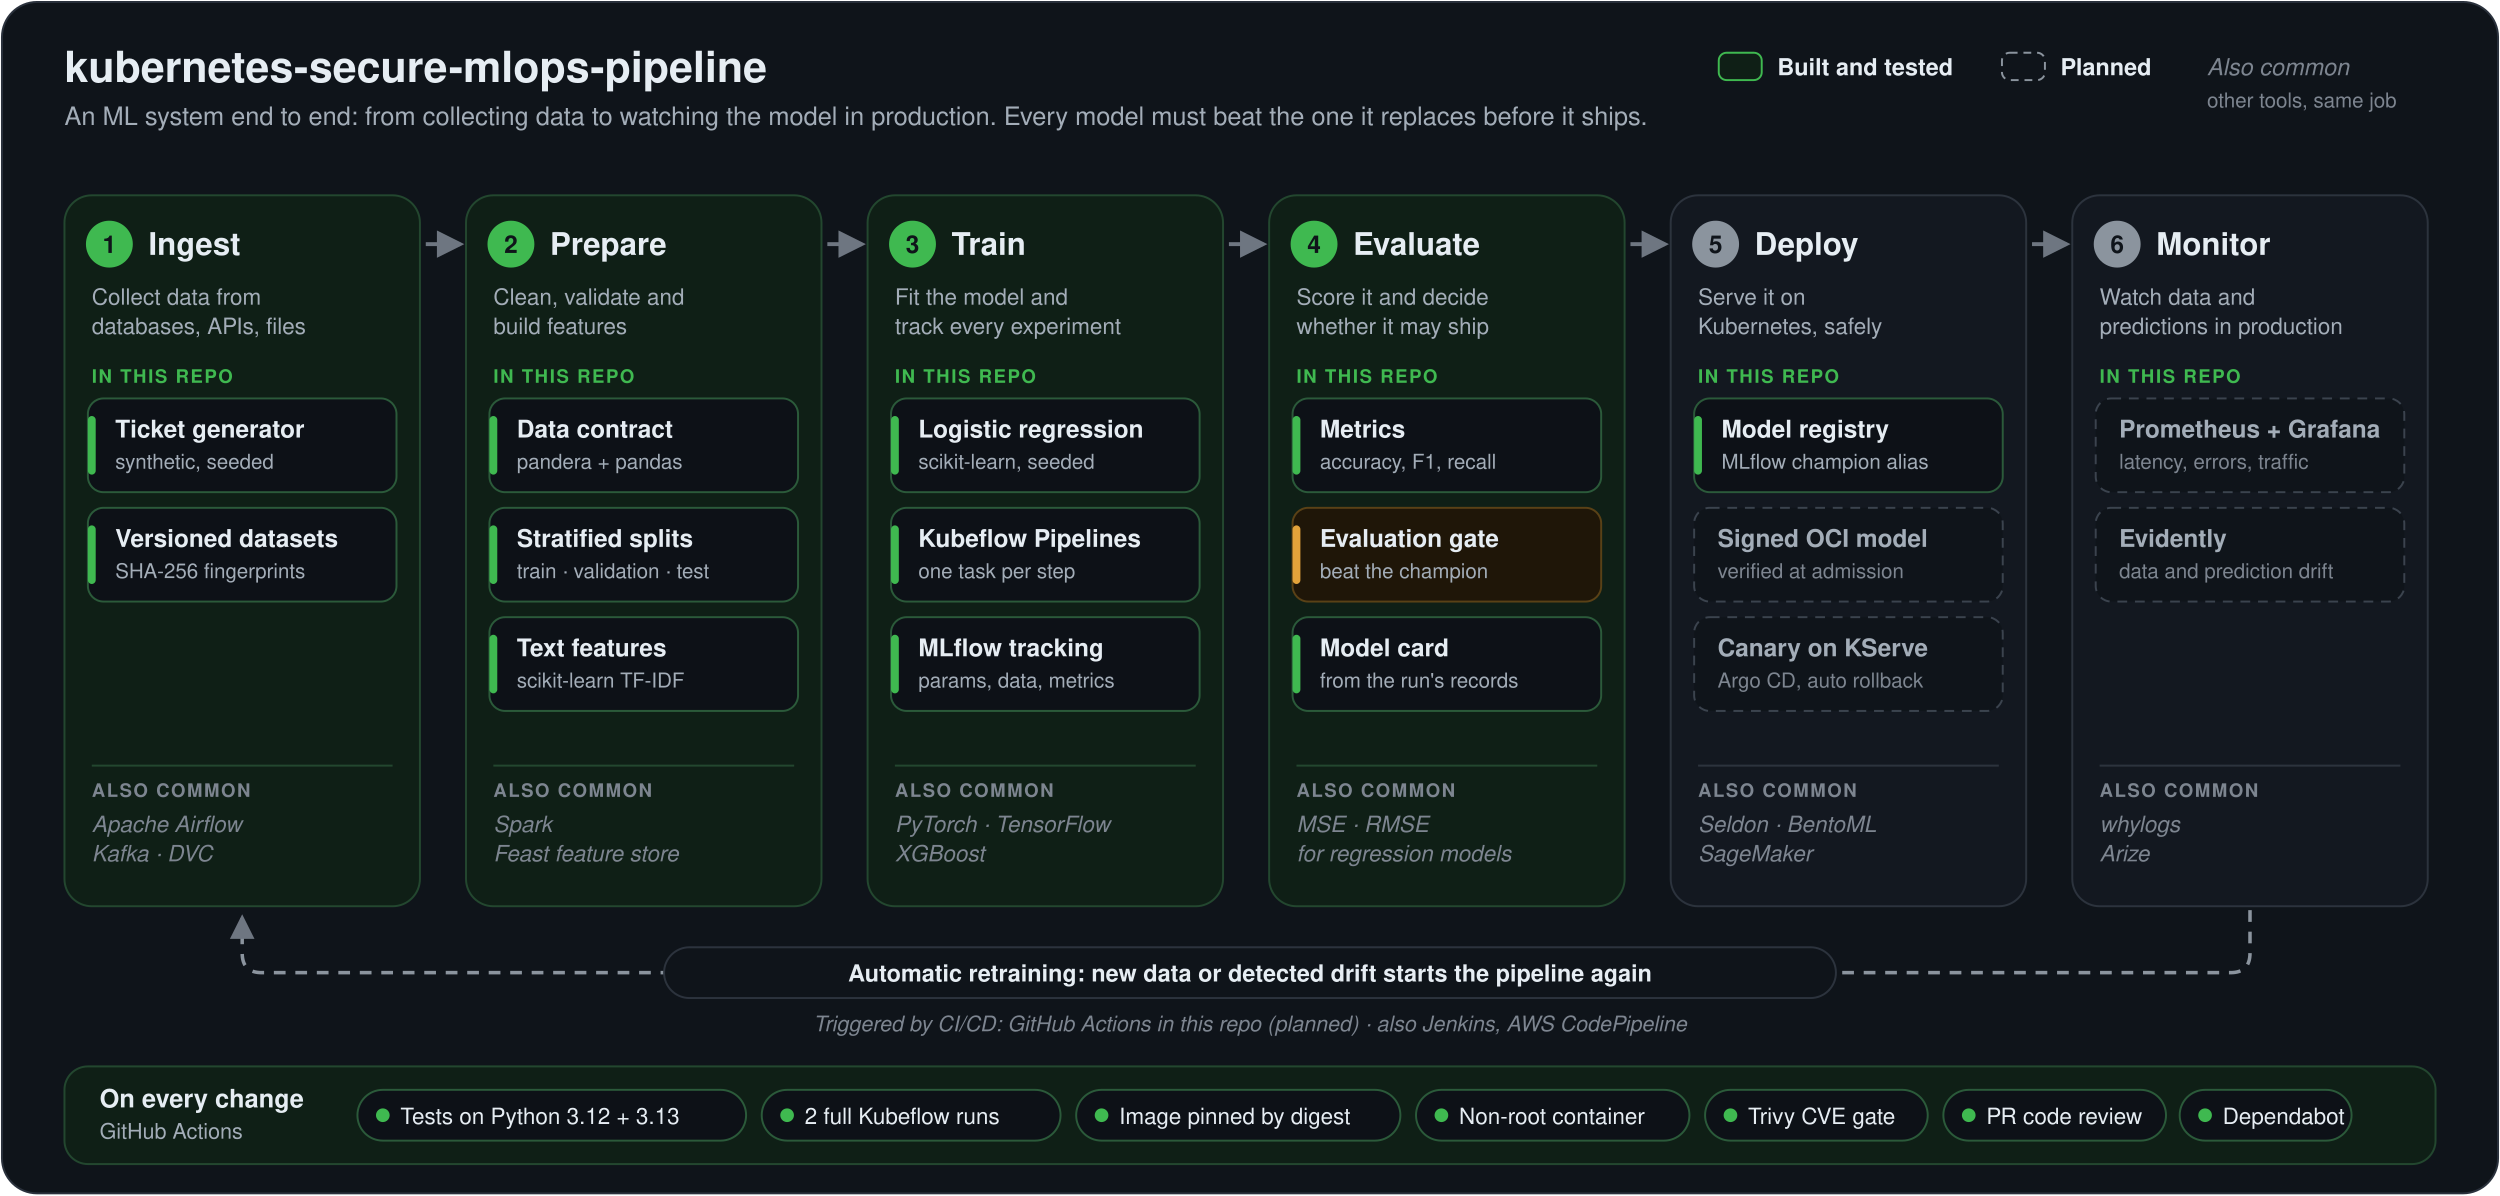
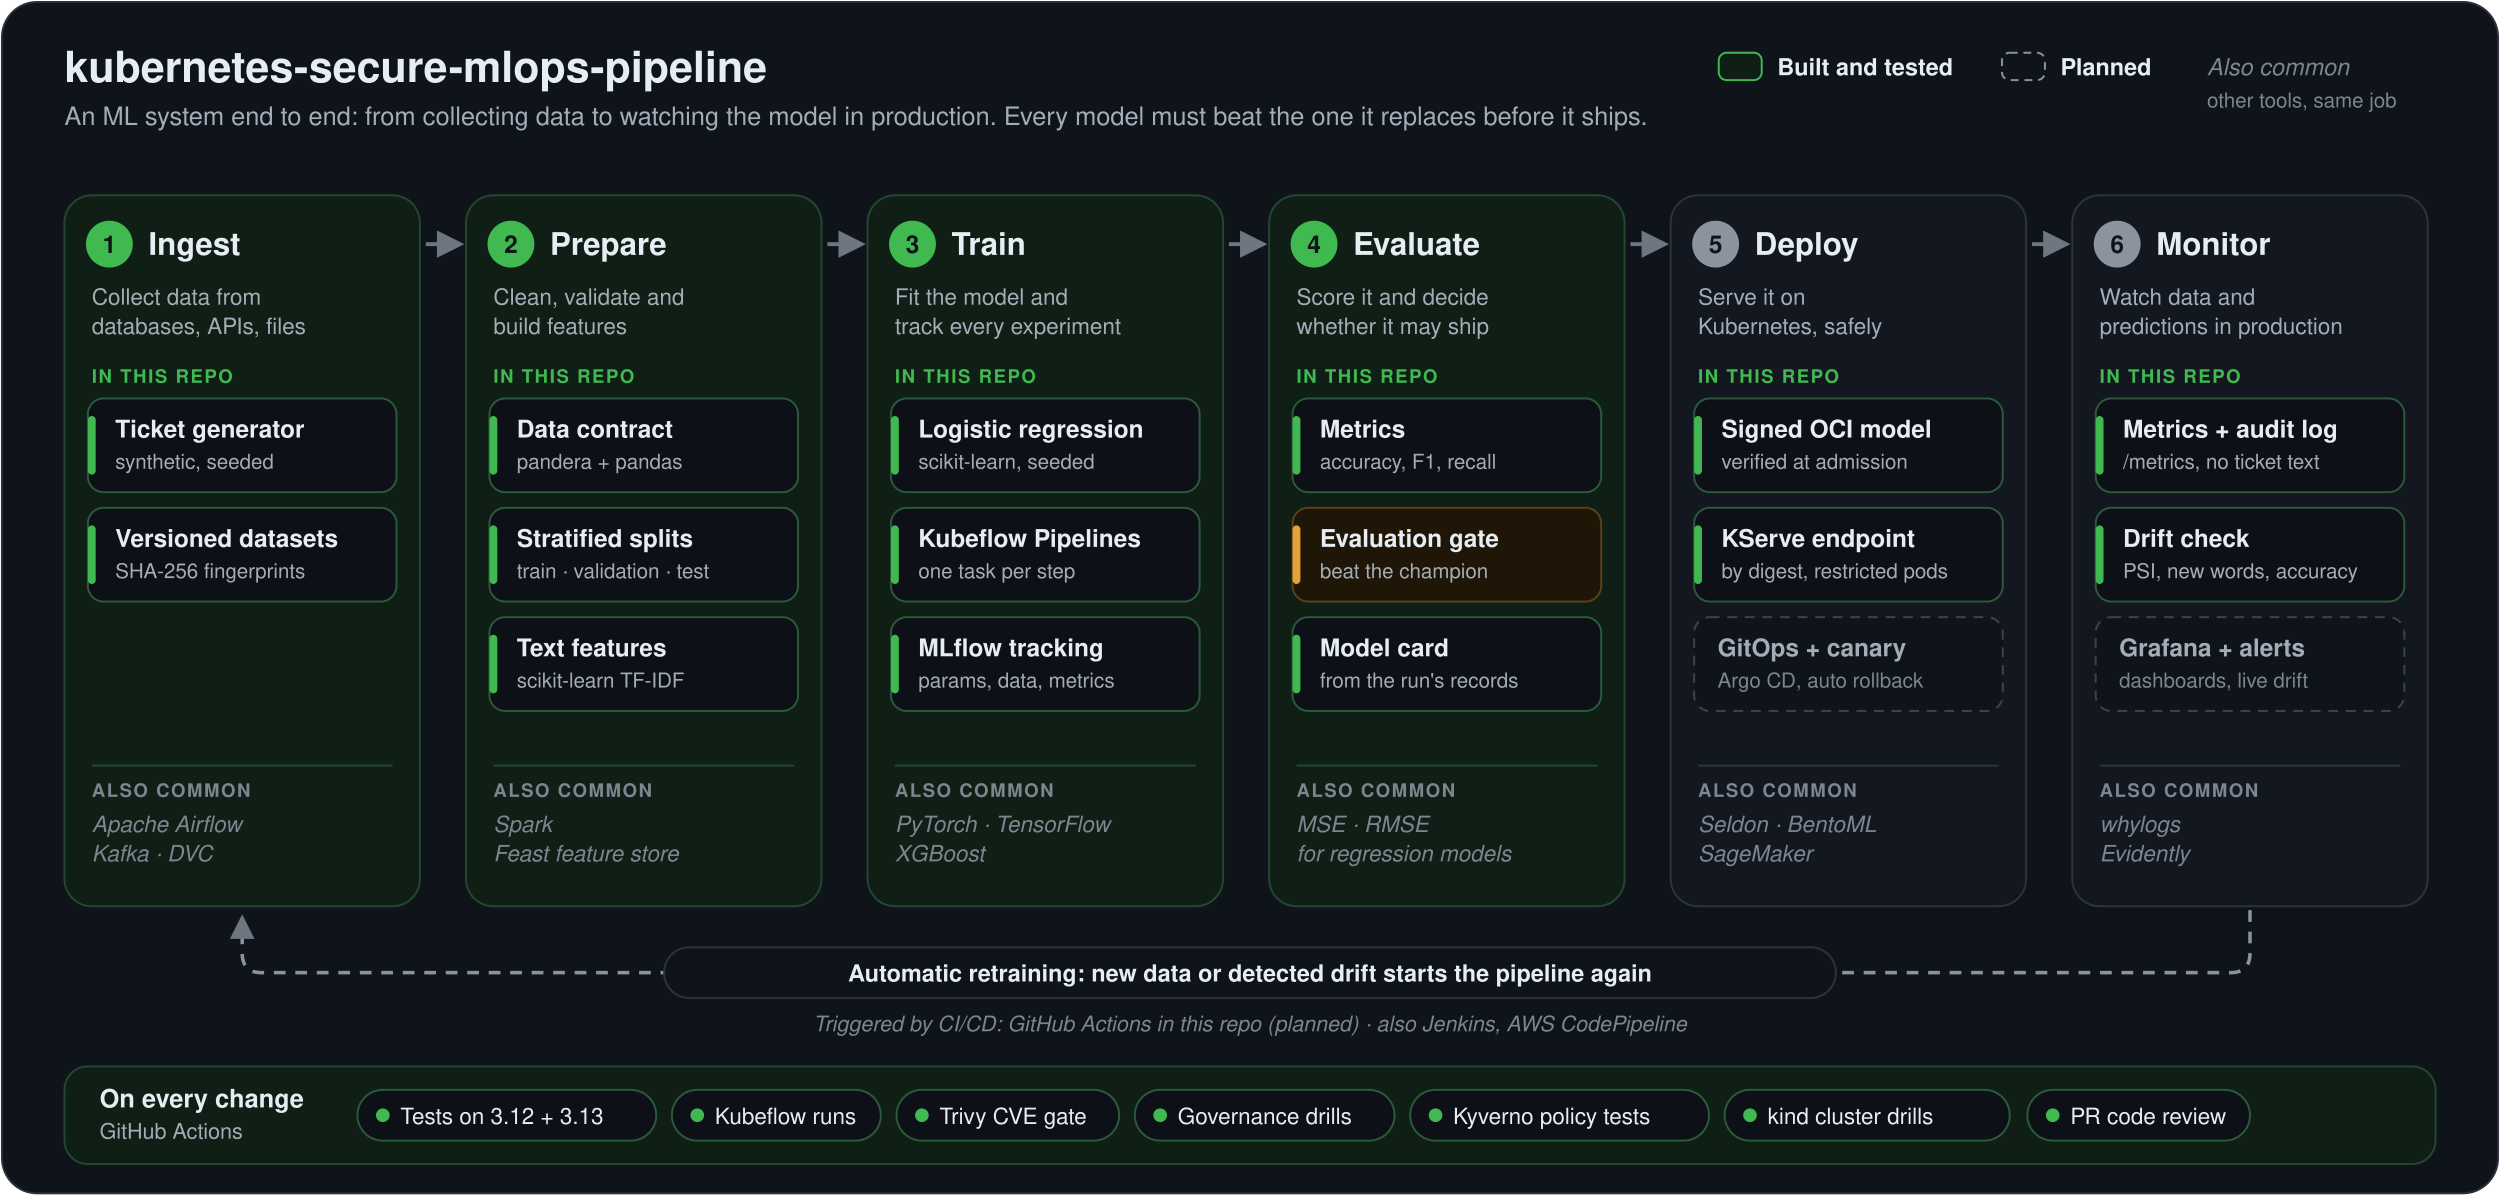
<svg xmlns="http://www.w3.org/2000/svg" width="1280" height="612" viewBox="0 0 1280 612" role="img" aria-labelledby="title desc" font-family="-apple-system, BlinkMacSystemFont, 'Segoe UI', Helvetica, Arial, sans-serif">
  <defs>
    <marker id="arrow" viewBox="0 0 10 10" refX="8.5" refY="5" markerWidth="7" markerHeight="7" orient="auto-start-reverse">
      <path d="M0 0 L10 5 L0 10 z" fill="#6e7681" />
    </marker>
  </defs>
  <rect x="1" y="1" width="1278" height="610" rx="18" fill="#0f141a" stroke="#2a313c" />
  <text x="33" y="42" font-size="22" font-weight="700" fill="#e6edf3" text-anchor="start">kubernetes-secure-mlops-pipeline</text>
  <text x="33" y="64" font-size="13" font-weight="400" fill="#a3adb8" text-anchor="start">An ML system end to end: from collecting data to watching the model in production. Every model must beat the one it replaces before it ships.</text>
  <rect x="880" y="27" width="22" height="14" rx="4" fill="#0f1f16" stroke="#3fb950" />
  <text x="910" y="38.5" font-size="12" font-weight="600" fill="#e6edf3" text-anchor="start">Built and tested</text>
  <rect x="1025" y="27" width="22" height="14" rx="4" fill="#0f141a" stroke="#8b949e" stroke-dasharray="4 3" />
  <text x="1055" y="38.5" font-size="12" font-weight="600" fill="#e6edf3" text-anchor="start">Planned</text>
  <text x="1130" y="38.5" font-size="12" font-weight="500" fill="#7d8590" text-anchor="start" font-style="italic">Also common</text>
  <text x="1130" y="55" font-size="10.5" font-weight="400" fill="#7d8590" text-anchor="start">other tools, same job</text>
  <rect x="33" y="100" width="182" height="364" rx="14" fill="#0f1f16" stroke="#23472f" />
  <circle cx="56" cy="125" r="12" fill="#3fb950" />
  <text x="56" y="129.5" font-size="12.5" font-weight="700" fill="#0f141a" text-anchor="middle">1</text>
  <text x="76" y="130.5" font-size="16" font-weight="700" fill="#e6edf3" text-anchor="start">Ingest</text>
  <text x="47" y="156" font-size="11.5" font-weight="400" fill="#a3adb8" text-anchor="start">Collect data from</text>
  <text x="47" y="171" font-size="11.5" font-weight="400" fill="#a3adb8" text-anchor="start">databases, APIs, files</text>
  <text x="47" y="196" font-size="9.5" font-weight="700" fill="#3fb950" text-anchor="start" letter-spacing="0.8">IN THIS REPO</text>
  <rect x="45.0" y="204" width="158" height="48" rx="8" fill="#0d1117" stroke="#2b5a3a" />
  <rect x="45.0" y="213" width="4" height="30" rx="2" fill="#3fb950" />
  <text x="59" y="224" font-size="12.5" font-weight="600" fill="#e6edf3" text-anchor="start">Ticket generator</text>
  <text x="59" y="240" font-size="10.5" font-weight="400" fill="#a3adb8" text-anchor="start">synthetic, seeded</text>
  <rect x="45.0" y="260" width="158" height="48" rx="8" fill="#0d1117" stroke="#2b5a3a" />
  <rect x="45.0" y="269" width="4" height="30" rx="2" fill="#3fb950" />
  <text x="59" y="280" font-size="12.5" font-weight="600" fill="#e6edf3" text-anchor="start">Versioned datasets</text>
  <text x="59" y="296" font-size="10.5" font-weight="400" fill="#a3adb8" text-anchor="start">SHA-256 fingerprints</text>
  <line x1="47" y1="392" x2="201" y2="392" stroke="#23472f" />
  <text x="47" y="408" font-size="9.5" font-weight="700" fill="#7d8590" text-anchor="start" letter-spacing="0.8">ALSO COMMON</text>
  <text x="47" y="426" font-size="11.5" font-weight="500" fill="#7d8590" text-anchor="start" font-style="italic">Apache Airflow</text>
  <text x="47" y="441" font-size="11.5" font-weight="500" fill="#7d8590" text-anchor="start" font-style="italic">Kafka · DVC</text>
  <rect x="238.6" y="100" width="182" height="364" rx="14" fill="#0f1f16" stroke="#23472f" />
  <circle cx="261.6" cy="125" r="12" fill="#3fb950" />
  <text x="261.6" y="129.5" font-size="12.5" font-weight="700" fill="#0f141a" text-anchor="middle">2</text>
  <text x="281.6" y="130.5" font-size="16" font-weight="700" fill="#e6edf3" text-anchor="start">Prepare</text>
  <text x="252.6" y="156" font-size="11.5" font-weight="400" fill="#a3adb8" text-anchor="start">Clean, validate and</text>
  <text x="252.6" y="171" font-size="11.5" font-weight="400" fill="#a3adb8" text-anchor="start">build features</text>
  <text x="252.6" y="196" font-size="9.5" font-weight="700" fill="#3fb950" text-anchor="start" letter-spacing="0.8">IN THIS REPO</text>
  <rect x="250.6" y="204" width="158" height="48" rx="8" fill="#0d1117" stroke="#2b5a3a" />
  <rect x="250.6" y="213" width="4" height="30" rx="2" fill="#3fb950" />
  <text x="264.6" y="224" font-size="12.5" font-weight="600" fill="#e6edf3" text-anchor="start">Data contract</text>
  <text x="264.6" y="240" font-size="10.5" font-weight="400" fill="#a3adb8" text-anchor="start">pandera + pandas</text>
  <rect x="250.6" y="260" width="158" height="48" rx="8" fill="#0d1117" stroke="#2b5a3a" />
  <rect x="250.6" y="269" width="4" height="30" rx="2" fill="#3fb950" />
  <text x="264.6" y="280" font-size="12.5" font-weight="600" fill="#e6edf3" text-anchor="start">Stratified splits</text>
  <text x="264.6" y="296" font-size="10.5" font-weight="400" fill="#a3adb8" text-anchor="start">train · validation · test</text>
  <rect x="250.6" y="316" width="158" height="48" rx="8" fill="#0d1117" stroke="#2b5a3a" />
  <rect x="250.6" y="325" width="4" height="30" rx="2" fill="#3fb950" />
  <text x="264.6" y="336" font-size="12.5" font-weight="600" fill="#e6edf3" text-anchor="start">Text features</text>
  <text x="264.6" y="352" font-size="10.5" font-weight="400" fill="#a3adb8" text-anchor="start">scikit-learn TF-IDF</text>
  <line x1="252.6" y1="392" x2="406.6" y2="392" stroke="#23472f" />
  <text x="252.6" y="408" font-size="9.5" font-weight="700" fill="#7d8590" text-anchor="start" letter-spacing="0.8">ALSO COMMON</text>
  <text x="252.6" y="426" font-size="11.5" font-weight="500" fill="#7d8590" text-anchor="start" font-style="italic">Spark</text>
  <text x="252.6" y="441" font-size="11.5" font-weight="500" fill="#7d8590" text-anchor="start" font-style="italic">Feast feature store</text>
  <rect x="444.2" y="100" width="182" height="364" rx="14" fill="#0f1f16" stroke="#23472f" />
  <circle cx="467.2" cy="125" r="12" fill="#3fb950" />
  <text x="467.2" y="129.5" font-size="12.5" font-weight="700" fill="#0f141a" text-anchor="middle">3</text>
  <text x="487.2" y="130.5" font-size="16" font-weight="700" fill="#e6edf3" text-anchor="start">Train</text>
  <text x="458.2" y="156" font-size="11.5" font-weight="400" fill="#a3adb8" text-anchor="start">Fit the model and</text>
  <text x="458.2" y="171" font-size="11.5" font-weight="400" fill="#a3adb8" text-anchor="start">track every experiment</text>
  <text x="458.2" y="196" font-size="9.5" font-weight="700" fill="#3fb950" text-anchor="start" letter-spacing="0.8">IN THIS REPO</text>
  <rect x="456.2" y="204" width="158" height="48" rx="8" fill="#0d1117" stroke="#2b5a3a" />
  <rect x="456.2" y="213" width="4" height="30" rx="2" fill="#3fb950" />
  <text x="470.2" y="224" font-size="12.5" font-weight="600" fill="#e6edf3" text-anchor="start">Logistic regression</text>
  <text x="470.2" y="240" font-size="10.5" font-weight="400" fill="#a3adb8" text-anchor="start">scikit-learn, seeded</text>
  <rect x="456.2" y="260" width="158" height="48" rx="8" fill="#0d1117" stroke="#2b5a3a" />
  <rect x="456.2" y="269" width="4" height="30" rx="2" fill="#3fb950" />
  <text x="470.2" y="280" font-size="12.5" font-weight="600" fill="#e6edf3" text-anchor="start">Kubeflow Pipelines</text>
  <text x="470.2" y="296" font-size="10.5" font-weight="400" fill="#a3adb8" text-anchor="start">one task per step</text>
  <rect x="456.2" y="316" width="158" height="48" rx="8" fill="#0d1117" stroke="#2b5a3a" />
  <rect x="456.2" y="325" width="4" height="30" rx="2" fill="#3fb950" />
  <text x="470.2" y="336" font-size="12.5" font-weight="600" fill="#e6edf3" text-anchor="start">MLflow tracking</text>
  <text x="470.2" y="352" font-size="10.5" font-weight="400" fill="#a3adb8" text-anchor="start">params, data, metrics</text>
  <line x1="458.2" y1="392" x2="612.2" y2="392" stroke="#23472f" />
  <text x="458.2" y="408" font-size="9.5" font-weight="700" fill="#7d8590" text-anchor="start" letter-spacing="0.8">ALSO COMMON</text>
  <text x="458.2" y="426" font-size="11.5" font-weight="500" fill="#7d8590" text-anchor="start" font-style="italic">PyTorch · TensorFlow</text>
  <text x="458.2" y="441" font-size="11.5" font-weight="500" fill="#7d8590" text-anchor="start" font-style="italic">XGBoost</text>
  <rect x="649.8" y="100" width="182" height="364" rx="14" fill="#0f1f16" stroke="#23472f" />
  <circle cx="672.8" cy="125" r="12" fill="#3fb950" />
  <text x="672.8" y="129.5" font-size="12.5" font-weight="700" fill="#0f141a" text-anchor="middle">4</text>
  <text x="692.8" y="130.5" font-size="16" font-weight="700" fill="#e6edf3" text-anchor="start">Evaluate</text>
  <text x="663.8" y="156" font-size="11.5" font-weight="400" fill="#a3adb8" text-anchor="start">Score it and decide</text>
  <text x="663.8" y="171" font-size="11.5" font-weight="400" fill="#a3adb8" text-anchor="start">whether it may ship</text>
  <text x="663.8" y="196" font-size="9.5" font-weight="700" fill="#3fb950" text-anchor="start" letter-spacing="0.8">IN THIS REPO</text>
  <rect x="661.8" y="204" width="158" height="48" rx="8" fill="#0d1117" stroke="#2b5a3a" />
  <rect x="661.8" y="213" width="4" height="30" rx="2" fill="#3fb950" />
  <text x="675.8" y="224" font-size="12.5" font-weight="600" fill="#e6edf3" text-anchor="start">Metrics</text>
  <text x="675.8" y="240" font-size="10.5" font-weight="400" fill="#a3adb8" text-anchor="start">accuracy, F1, recall</text>
  <rect x="661.8" y="260" width="158" height="48" rx="8" fill="#1f1608" stroke="#5a4116" />
  <rect x="661.8" y="269" width="4" height="30" rx="2" fill="#e3a33a" />
  <text x="675.8" y="280" font-size="12.5" font-weight="600" fill="#e6edf3" text-anchor="start">Evaluation gate</text>
  <text x="675.8" y="296" font-size="10.5" font-weight="400" fill="#a3adb8" text-anchor="start">beat the champion</text>
  <rect x="661.8" y="316" width="158" height="48" rx="8" fill="#0d1117" stroke="#2b5a3a" />
  <rect x="661.8" y="325" width="4" height="30" rx="2" fill="#3fb950" />
  <text x="675.8" y="336" font-size="12.5" font-weight="600" fill="#e6edf3" text-anchor="start">Model card</text>
  <text x="675.8" y="352" font-size="10.5" font-weight="400" fill="#a3adb8" text-anchor="start">from the run's records</text>
  <line x1="663.8" y1="392" x2="817.8" y2="392" stroke="#23472f" />
  <text x="663.8" y="408" font-size="9.5" font-weight="700" fill="#7d8590" text-anchor="start" letter-spacing="0.8">ALSO COMMON</text>
  <text x="663.8" y="426" font-size="11.5" font-weight="500" fill="#7d8590" text-anchor="start" font-style="italic">MSE · RMSE</text>
  <text x="663.8" y="441" font-size="11.5" font-weight="500" fill="#7d8590" text-anchor="start" font-style="italic">for regression models</text>
  <rect x="855.4" y="100" width="182" height="364" rx="14" fill="#131820" stroke="#2c333d" />
  <circle cx="878.4" cy="125" r="12" fill="#8b949e" />
  <text x="878.4" y="129.5" font-size="12.5" font-weight="700" fill="#0f141a" text-anchor="middle">5</text>
  <text x="898.4" y="130.5" font-size="16" font-weight="700" fill="#e6edf3" text-anchor="start">Deploy</text>
  <text x="869.4" y="156" font-size="11.5" font-weight="400" fill="#a3adb8" text-anchor="start">Serve it on</text>
  <text x="869.4" y="171" font-size="11.5" font-weight="400" fill="#a3adb8" text-anchor="start">Kubernetes, safely</text>
  <text x="869.4" y="196" font-size="9.5" font-weight="700" fill="#3fb950" text-anchor="start" letter-spacing="0.8">IN THIS REPO</text>
  <rect x="867.4" y="204" width="158" height="48" rx="8" fill="#0d1117" stroke="#2b5a3a" />
  <rect x="867.4" y="213" width="4" height="30" rx="2" fill="#3fb950" />
-   <text x="881.4" y="224" font-size="12.5" font-weight="600" fill="#e6edf3" text-anchor="start">Model registry</text>
-   <text x="881.4" y="240" font-size="10.5" font-weight="400" fill="#a3adb8" text-anchor="start">MLflow champion alias</text>
-   <rect x="867.4" y="260" width="158" height="48" rx="8" fill="#0f141a" stroke="#3b434e" stroke-dasharray="5 4" />
-   <text x="879.4" y="280" font-size="12.5" font-weight="600" fill="#a3adb8" text-anchor="start">Signed OCI model</text>
-   <text x="879.4" y="296" font-size="10.5" font-weight="400" fill="#7d8590" text-anchor="start">verified at admission</text>
+   <text x="881.4" y="224" font-size="12.5" font-weight="600" fill="#e6edf3" text-anchor="start">Signed OCI model</text>
+   <text x="881.4" y="240" font-size="10.5" font-weight="400" fill="#a3adb8" text-anchor="start">verified at admission</text>
+   <rect x="867.4" y="260" width="158" height="48" rx="8" fill="#0d1117" stroke="#2b5a3a" />
+   <rect x="867.4" y="269" width="4" height="30" rx="2" fill="#3fb950" />
+   <text x="881.4" y="280" font-size="12.5" font-weight="600" fill="#e6edf3" text-anchor="start">KServe endpoint</text>
+   <text x="881.4" y="296" font-size="10.5" font-weight="400" fill="#a3adb8" text-anchor="start">by digest, restricted pods</text>
  <rect x="867.4" y="316" width="158" height="48" rx="8" fill="#0f141a" stroke="#3b434e" stroke-dasharray="5 4" />
-   <text x="879.4" y="336" font-size="12.5" font-weight="600" fill="#a3adb8" text-anchor="start">Canary on KServe</text>
+   <text x="879.4" y="336" font-size="12.5" font-weight="600" fill="#a3adb8" text-anchor="start">GitOps + canary</text>
  <text x="879.4" y="352" font-size="10.5" font-weight="400" fill="#7d8590" text-anchor="start">Argo CD, auto rollback</text>
  <line x1="869.4" y1="392" x2="1023.4" y2="392" stroke="#2c333d" />
  <text x="869.4" y="408" font-size="9.5" font-weight="700" fill="#7d8590" text-anchor="start" letter-spacing="0.8">ALSO COMMON</text>
  <text x="869.4" y="426" font-size="11.5" font-weight="500" fill="#7d8590" text-anchor="start" font-style="italic">Seldon · BentoML</text>
  <text x="869.4" y="441" font-size="11.5" font-weight="500" fill="#7d8590" text-anchor="start" font-style="italic">SageMaker</text>
  <rect x="1061" y="100" width="182" height="364" rx="14" fill="#131820" stroke="#2c333d" />
  <circle cx="1084" cy="125" r="12" fill="#8b949e" />
  <text x="1084" y="129.5" font-size="12.5" font-weight="700" fill="#0f141a" text-anchor="middle">6</text>
  <text x="1104" y="130.5" font-size="16" font-weight="700" fill="#e6edf3" text-anchor="start">Monitor</text>
  <text x="1075" y="156" font-size="11.5" font-weight="400" fill="#a3adb8" text-anchor="start">Watch data and</text>
  <text x="1075" y="171" font-size="11.5" font-weight="400" fill="#a3adb8" text-anchor="start">predictions in production</text>
  <text x="1075" y="196" font-size="9.5" font-weight="700" fill="#3fb950" text-anchor="start" letter-spacing="0.8">IN THIS REPO</text>
-   <rect x="1073.0" y="204" width="158" height="48" rx="8" fill="#0f141a" stroke="#3b434e" stroke-dasharray="5 4" />
-   <text x="1085" y="224" font-size="12.5" font-weight="600" fill="#a3adb8" text-anchor="start">Prometheus + Grafana</text>
-   <text x="1085" y="240" font-size="10.5" font-weight="400" fill="#7d8590" text-anchor="start">latency, errors, traffic</text>
-   <rect x="1073.0" y="260" width="158" height="48" rx="8" fill="#0f141a" stroke="#3b434e" stroke-dasharray="5 4" />
-   <text x="1085" y="280" font-size="12.5" font-weight="600" fill="#a3adb8" text-anchor="start">Evidently</text>
-   <text x="1085" y="296" font-size="10.5" font-weight="400" fill="#7d8590" text-anchor="start">data and prediction drift</text>
+   <rect x="1073.0" y="204" width="158" height="48" rx="8" fill="#0d1117" stroke="#2b5a3a" />
+   <rect x="1073.0" y="213" width="4" height="30" rx="2" fill="#3fb950" />
+   <text x="1087" y="224" font-size="12.5" font-weight="600" fill="#e6edf3" text-anchor="start">Metrics + audit log</text>
+   <text x="1087" y="240" font-size="10.5" font-weight="400" fill="#a3adb8" text-anchor="start">/metrics, no ticket text</text>
+   <rect x="1073.0" y="260" width="158" height="48" rx="8" fill="#0d1117" stroke="#2b5a3a" />
+   <rect x="1073.0" y="269" width="4" height="30" rx="2" fill="#3fb950" />
+   <text x="1087" y="280" font-size="12.5" font-weight="600" fill="#e6edf3" text-anchor="start">Drift check</text>
+   <text x="1087" y="296" font-size="10.5" font-weight="400" fill="#a3adb8" text-anchor="start">PSI, new words, accuracy</text>
+   <rect x="1073.0" y="316" width="158" height="48" rx="8" fill="#0f141a" stroke="#3b434e" stroke-dasharray="5 4" />
+   <text x="1085" y="336" font-size="12.5" font-weight="600" fill="#a3adb8" text-anchor="start">Grafana + alerts</text>
+   <text x="1085" y="352" font-size="10.5" font-weight="400" fill="#7d8590" text-anchor="start">dashboards, live drift</text>
  <line x1="1075" y1="392" x2="1229" y2="392" stroke="#2c333d" />
  <text x="1075" y="408" font-size="9.5" font-weight="700" fill="#7d8590" text-anchor="start" letter-spacing="0.8">ALSO COMMON</text>
  <text x="1075" y="426" font-size="11.5" font-weight="500" fill="#7d8590" text-anchor="start" font-style="italic">whylogs</text>
-   <text x="1075" y="441" font-size="11.5" font-weight="500" fill="#7d8590" text-anchor="start" font-style="italic">Arize</text>
+   <text x="1075" y="441" font-size="11.5" font-weight="500" fill="#7d8590" text-anchor="start" font-style="italic">Evidently</text>
  <line x1="218" y1="125" x2="235.6" y2="125" stroke="#6e7681" stroke-width="2" marker-end="url(#arrow)" />
  <line x1="423.6" y1="125" x2="441.2" y2="125" stroke="#6e7681" stroke-width="2" marker-end="url(#arrow)" />
  <line x1="629.2" y1="125" x2="646.8" y2="125" stroke="#6e7681" stroke-width="2" marker-end="url(#arrow)" />
  <line x1="834.8" y1="125" x2="852.4" y2="125" stroke="#6e7681" stroke-width="2" marker-end="url(#arrow)" />
  <line x1="1040.4" y1="125" x2="1058" y2="125" stroke="#6e7681" stroke-width="2" marker-end="url(#arrow)" />
  <path d="M1152 466 V488 Q1152 498 1142 498 H134 Q124 498 124 488 V470" fill="none" stroke="#8b949e" stroke-width="1.8" stroke-dasharray="6 5" marker-end="url(#arrow)" />
  <rect x="340" y="485" width="600" height="26" rx="13" fill="#0f141a" stroke="#2c333d" />
  <text x="640" y="502.5" font-size="12" font-weight="600" fill="#e6edf3" text-anchor="middle">Automatic retraining: new data or detected drift starts the pipeline again</text>
  <text x="640" y="528" font-size="11" font-weight="500" fill="#7d8590" text-anchor="middle" font-style="italic">Triggered by CI/CD: GitHub Actions in this repo (planned) · also Jenkins, AWS CodePipeline</text>
  <rect x="33" y="546" width="1214" height="50" rx="12" fill="#0f1f16" stroke="#23472f" />
  <text x="51" y="567" font-size="13" font-weight="700" fill="#e6edf3" text-anchor="start">On every change</text>
  <text x="51" y="583" font-size="11" font-weight="400" fill="#a3adb8" text-anchor="start">GitHub Actions</text>
-   <rect x="183" y="558" width="199" height="26" rx="13" fill="#0d1117" stroke="#2b5a3a" />
+   <rect x="183" y="558" width="153" height="26" rx="13" fill="#0d1117" stroke="#2b5a3a" />
  <circle cx="196" cy="571" r="3.5" fill="#3fb950" />
-   <text x="205" y="575.5" font-size="11.5" font-weight="500" fill="#e6edf3" text-anchor="start">Tests on Python 3.12 + 3.13</text>
-   <rect x="390" y="558" width="153" height="26" rx="13" fill="#0d1117" stroke="#2b5a3a" />
-   <circle cx="403" cy="571" r="3.5" fill="#3fb950" />
-   <text x="412" y="575.5" font-size="11.5" font-weight="500" fill="#e6edf3" text-anchor="start">2 full Kubeflow runs</text>
-   <rect x="551" y="558" width="166" height="26" rx="13" fill="#0d1117" stroke="#2b5a3a" />
-   <circle cx="564" cy="571" r="3.5" fill="#3fb950" />
-   <text x="573" y="575.5" font-size="11.5" font-weight="500" fill="#e6edf3" text-anchor="start">Image pinned by digest</text>
-   <rect x="725" y="558" width="140" height="26" rx="13" fill="#0d1117" stroke="#2b5a3a" />
-   <circle cx="738" cy="571" r="3.5" fill="#3fb950" />
-   <text x="747" y="575.5" font-size="11.5" font-weight="500" fill="#e6edf3" text-anchor="start">Non-root container</text>
-   <rect x="873" y="558" width="114" height="26" rx="13" fill="#0d1117" stroke="#2b5a3a" />
-   <circle cx="886" cy="571" r="3.5" fill="#3fb950" />
-   <text x="895" y="575.5" font-size="11.5" font-weight="500" fill="#e6edf3" text-anchor="start">Trivy CVE gate</text>
-   <rect x="995" y="558" width="114" height="26" rx="13" fill="#0d1117" stroke="#2b5a3a" />
-   <circle cx="1008" cy="571" r="3.5" fill="#3fb950" />
-   <text x="1017" y="575.5" font-size="11.5" font-weight="500" fill="#e6edf3" text-anchor="start">PR code review</text>
-   <rect x="1116" y="558" width="88" height="26" rx="13" fill="#0d1117" stroke="#2b5a3a" />
-   <circle cx="1129" cy="571" r="3.5" fill="#3fb950" />
-   <text x="1138" y="575.5" font-size="11.5" font-weight="500" fill="#e6edf3" text-anchor="start">Dependabot</text>
+   <text x="205" y="575.5" font-size="11.5" font-weight="500" fill="#e6edf3" text-anchor="start">Tests on 3.12 + 3.13</text>
+   <rect x="344" y="558" width="107" height="26" rx="13" fill="#0d1117" stroke="#2b5a3a" />
+   <circle cx="357" cy="571" r="3.5" fill="#3fb950" />
+   <text x="366" y="575.5" font-size="11.5" font-weight="500" fill="#e6edf3" text-anchor="start">Kubeflow runs</text>
+   <rect x="459" y="558" width="114" height="26" rx="13" fill="#0d1117" stroke="#2b5a3a" />
+   <circle cx="472" cy="571" r="3.5" fill="#3fb950" />
+   <text x="481" y="575.5" font-size="11.5" font-weight="500" fill="#e6edf3" text-anchor="start">Trivy CVE gate</text>
+   <rect x="581" y="558" width="133" height="26" rx="13" fill="#0d1117" stroke="#2b5a3a" />
+   <circle cx="594" cy="571" r="3.5" fill="#3fb950" />
+   <text x="603" y="575.5" font-size="11.5" font-weight="500" fill="#e6edf3" text-anchor="start">Governance drills</text>
+   <rect x="722" y="558" width="153" height="26" rx="13" fill="#0d1117" stroke="#2b5a3a" />
+   <circle cx="735" cy="571" r="3.5" fill="#3fb950" />
+   <text x="744" y="575.5" font-size="11.5" font-weight="500" fill="#e6edf3" text-anchor="start">Kyverno policy tests</text>
+   <rect x="883" y="558" width="146" height="26" rx="13" fill="#0d1117" stroke="#2b5a3a" />
+   <circle cx="896" cy="571" r="3.5" fill="#3fb950" />
+   <text x="905" y="575.5" font-size="11.5" font-weight="500" fill="#e6edf3" text-anchor="start">kind cluster drills</text>
+   <rect x="1038" y="558" width="114" height="26" rx="13" fill="#0d1117" stroke="#2b5a3a" />
+   <circle cx="1051" cy="571" r="3.5" fill="#3fb950" />
+   <text x="1060" y="575.5" font-size="11.5" font-weight="500" fill="#e6edf3" text-anchor="start">PR code review</text>
</svg>
